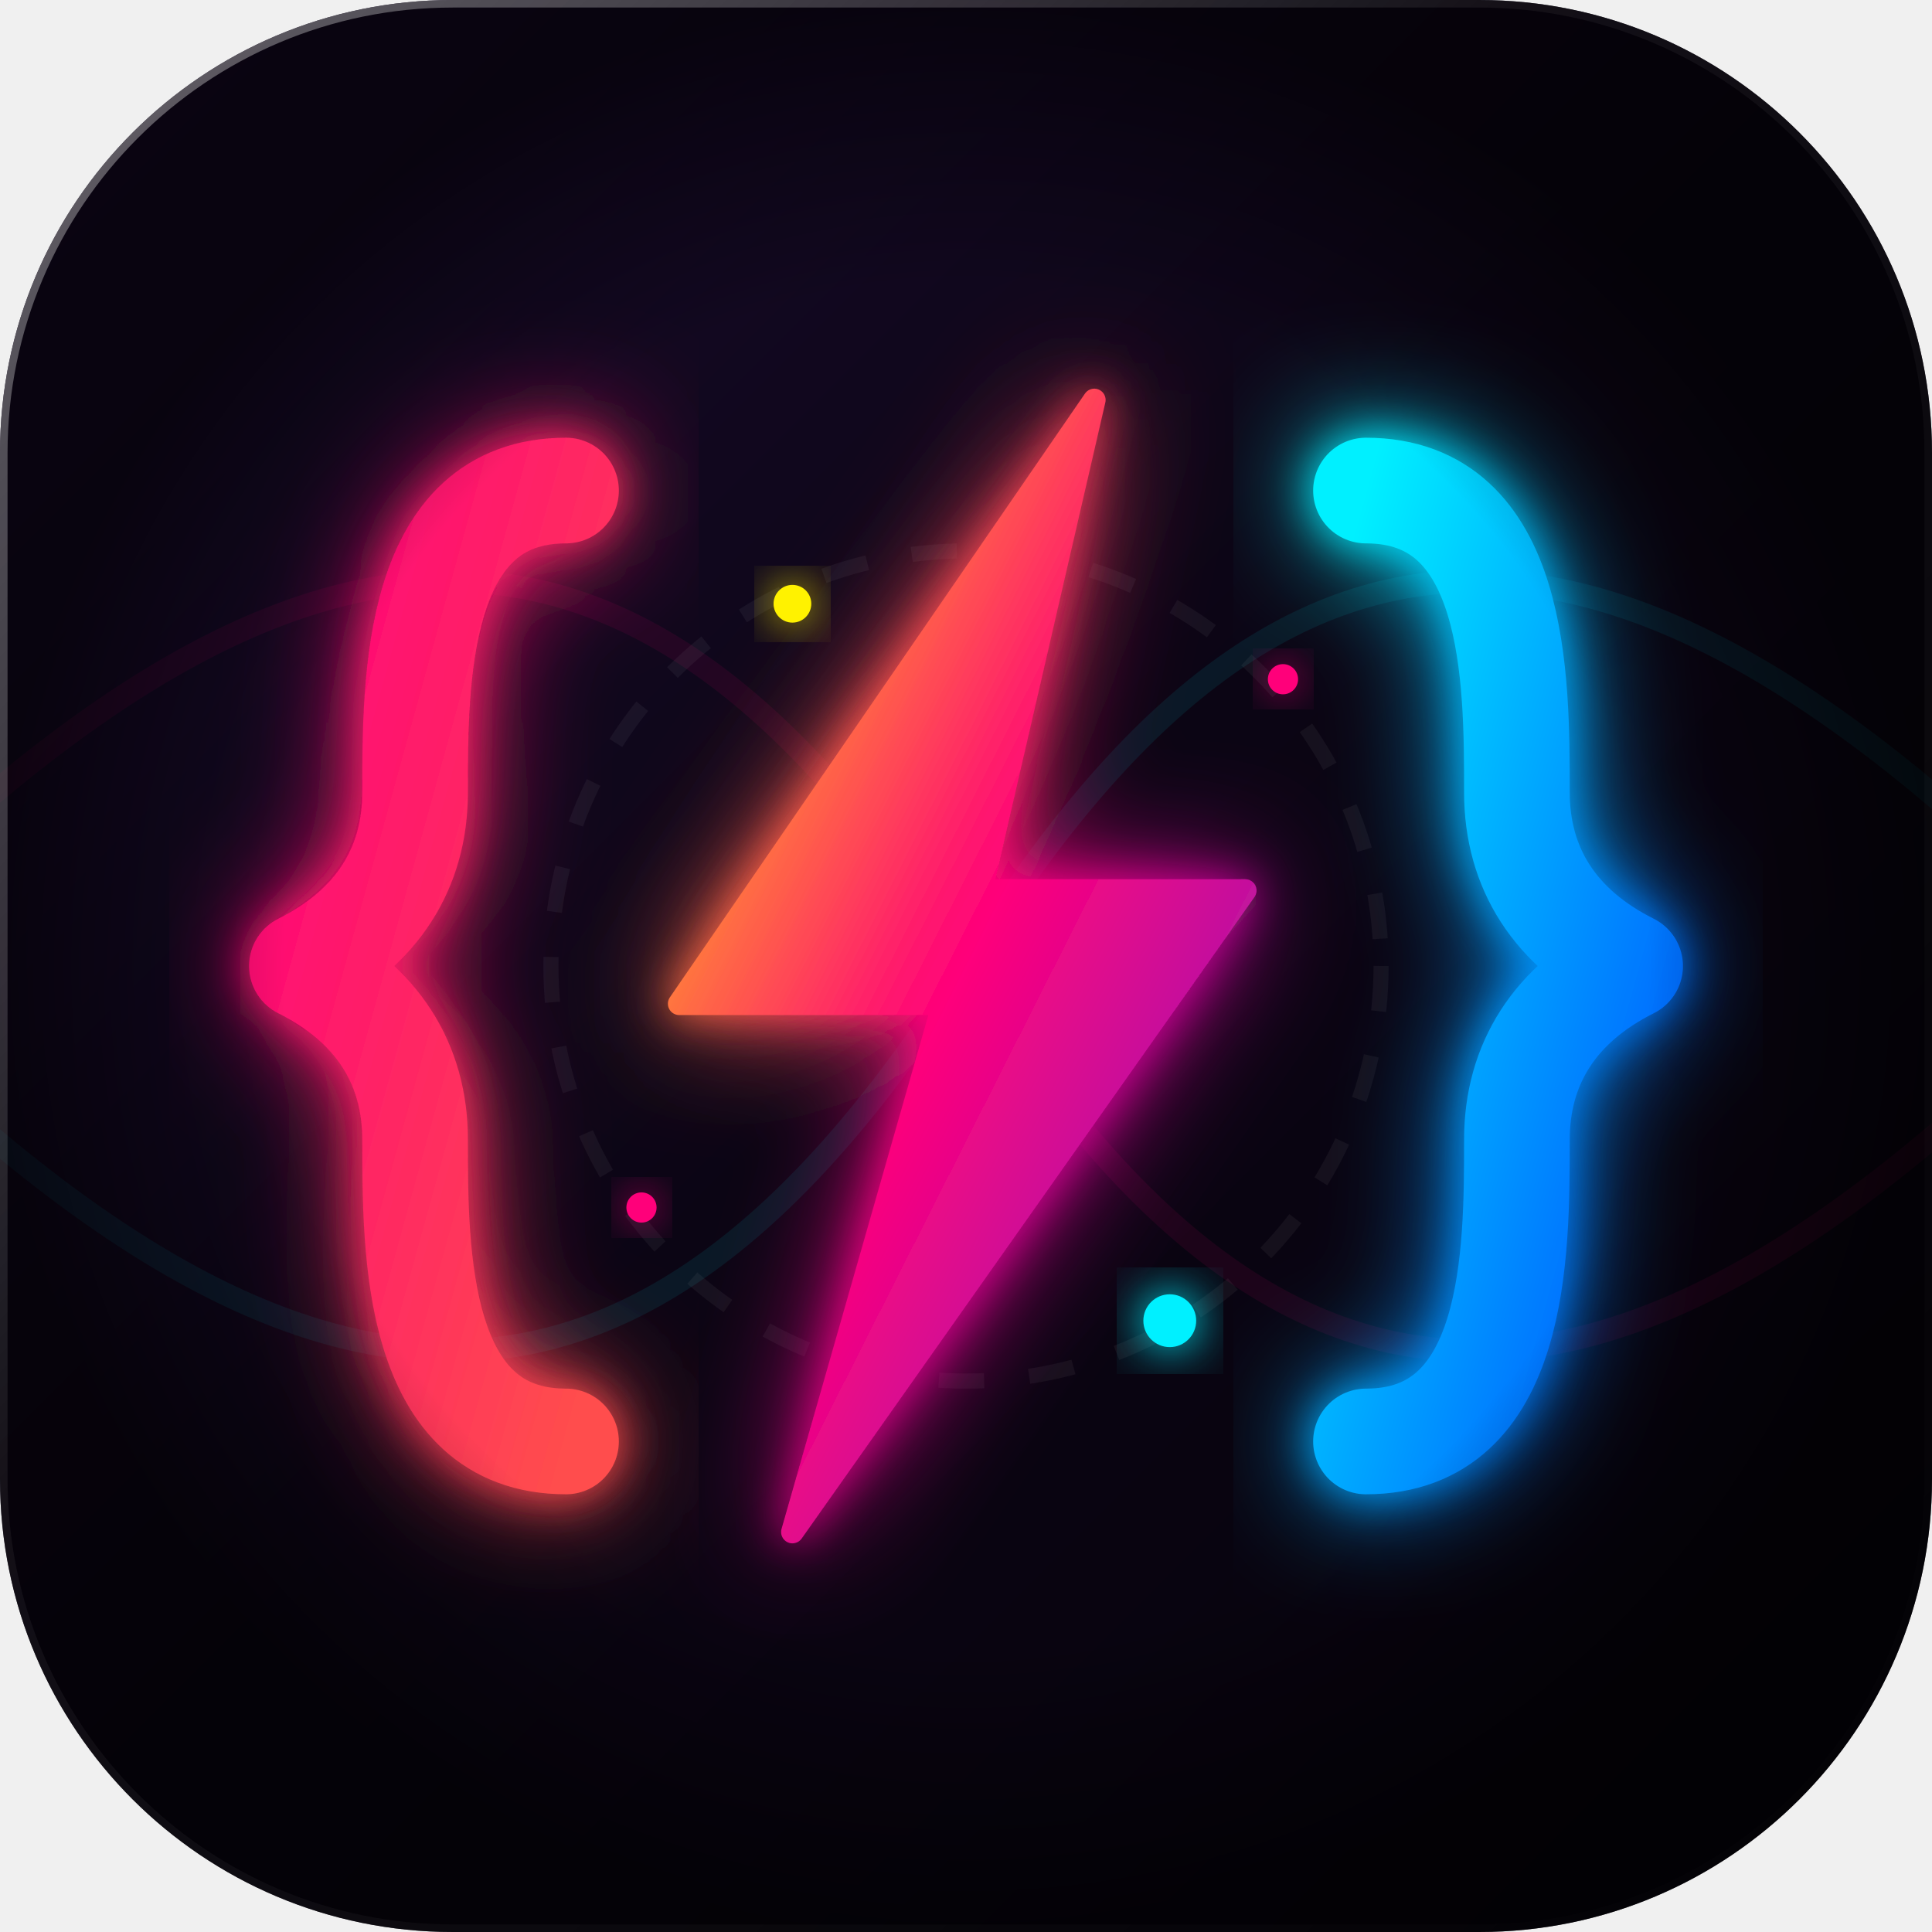
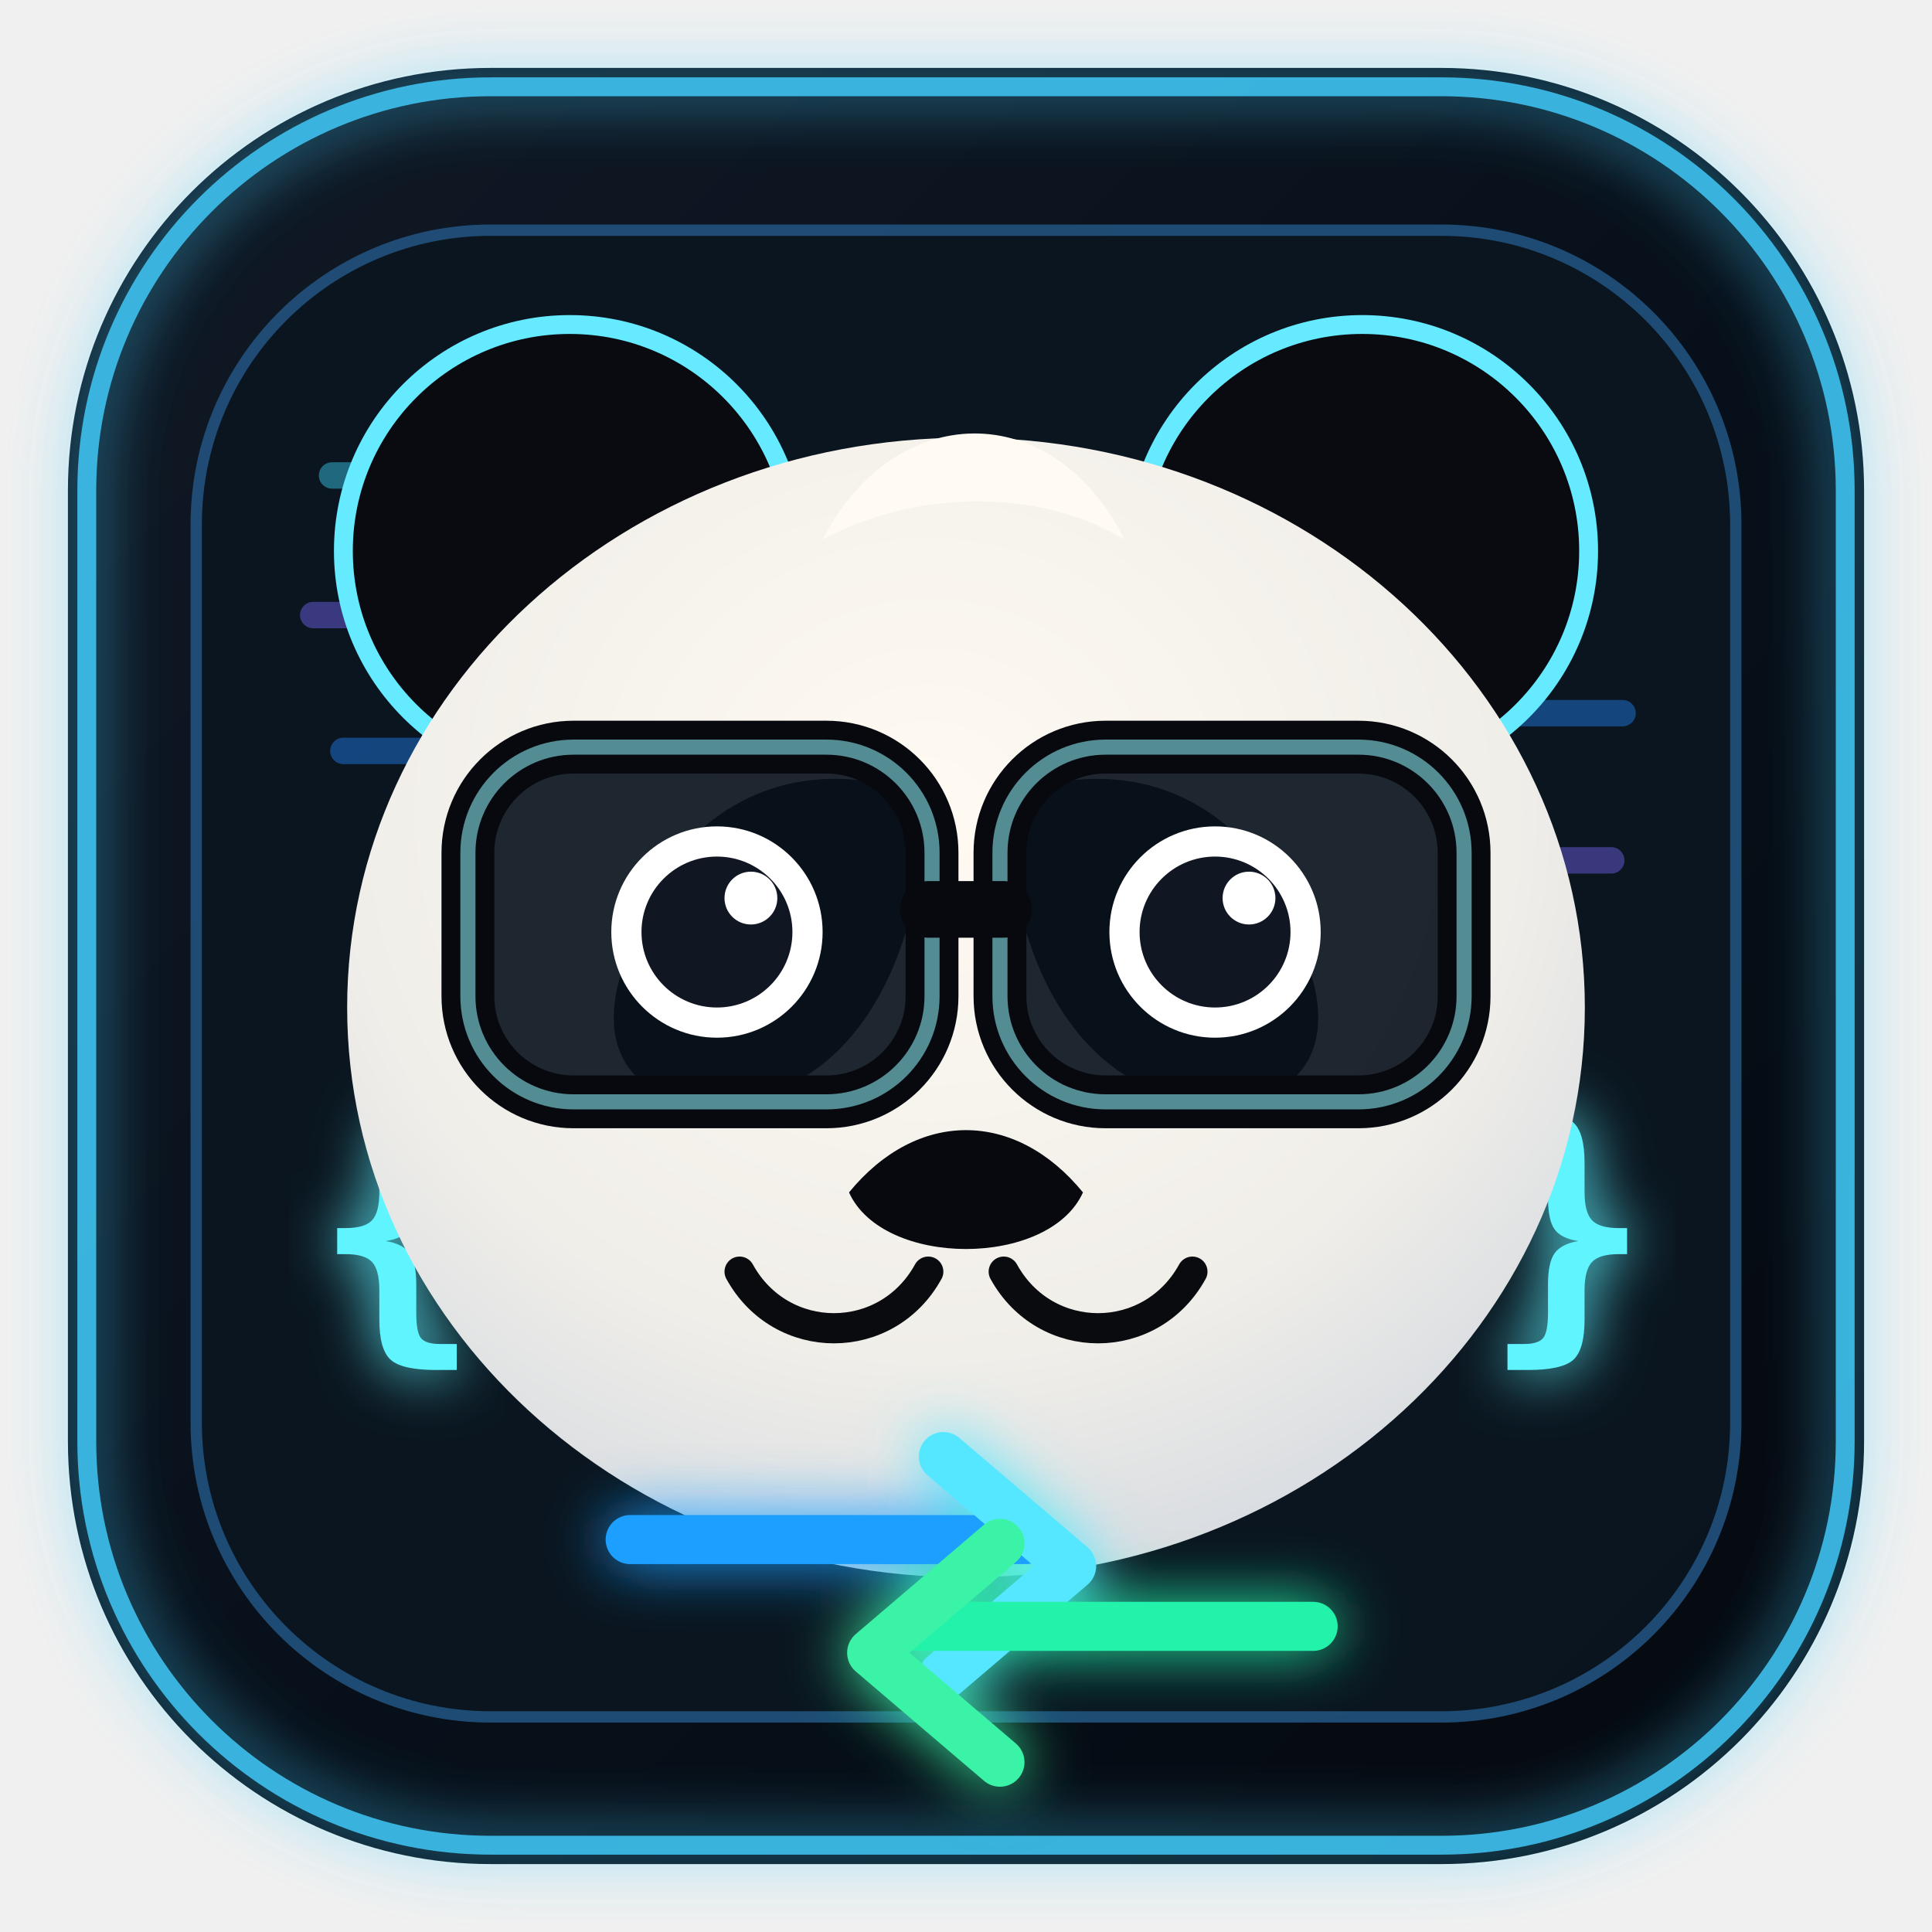
- <svg xmlns="http://www.w3.org/2000/svg" id="the-icon" viewBox="0 0 512 512" width="256" height="256">
+ <svg xmlns="http://www.w3.org/2000/svg" id="payload-panda-icon" viewBox="0 0 512 512" width="256" height="256" role="img" aria-label="PayloadPanda app icon">
  <defs>
-     <linearGradient id="bg-grad" x1="0%" y1="0%" x2="100%" y2="100%">
-       <stop offset="0%" stop-color="#1A0B2E" />
-       <stop offset="50%" stop-color="#0B0514" />
-       <stop offset="100%" stop-color="#05020A" />
+     <linearGradient id="bg" x1="0" y1="0" x2="1" y2="1">
+       <stop offset="0" stop-color="#101925" />
+       <stop offset="0.55" stop-color="#07101a" />
+       <stop offset="1" stop-color="#05080e" />
    </linearGradient>
-     <linearGradient id="glass-edge" x1="0%" y1="0%" x2="100%" y2="100%">
-       <stop offset="0%" stop-color="rgba(255, 255, 255, 0.4)" />
-       <stop offset="40%" stop-color="rgba(255, 255, 255, 0.05)" />
-       <stop offset="100%" stop-color="rgba(255, 255, 255, 0.0)" />
+     <linearGradient id="cyanBlue" x1="0" y1="0" x2="1" y2="1">
+       <stop offset="0" stop-color="#69f5ff" />
+       <stop offset="0.55" stop-color="#1595ff" />
+       <stop offset="1" stop-color="#7d68ff" />
    </linearGradient>
-     <radialGradient id="vignette" cx="50%" cy="50%" r="50%">
-       <stop offset="70%" stop-color="rgba(0,0,0,0)" />
-       <stop offset="100%" stop-color="rgba(0,0,0,0.6)" />
+     <linearGradient id="mintBlue" x1="0" y1="0" x2="1" y2="0">
+       <stop offset="0" stop-color="#34f4a4" />
+       <stop offset="1" stop-color="#3bdcff" />
+     </linearGradient>
+     <radialGradient id="fur" cx="47%" cy="33%" r="72%">
+       <stop offset="0" stop-color="#fffaf2" />
+       <stop offset="0.66" stop-color="#f0eee9" />
+       <stop offset="1" stop-color="#d3d8df" />
    </radialGradient>
-     <linearGradient id="pink-grad" x1="0%" y1="0%" x2="100%" y2="100%">
-       <stop offset="0%" stop-color="#FF007A" />
-       <stop offset="100%" stop-color="#FF4D4D" />
-     </linearGradient>
-     <linearGradient id="cyan-grad" x1="0%" y1="0%" x2="100%" y2="100%">
-       <stop offset="0%" stop-color="#00F0FF" />
-       <stop offset="100%" stop-color="#0057FF" />
-     </linearGradient>
-     <linearGradient id="bolt-grad" x1="0%" y1="0%" x2="100%" y2="100%">
-       <stop offset="0%" stop-color="#FFF200" />
-       <stop offset="50%" stop-color="#FF007A" />
-       <stop offset="100%" stop-color="#7928CA" />
-     </linearGradient>
-     <filter id="super-glow" x="-50%" y="-50%" width="200%" height="200%">
-       <feGaussianBlur in="SourceGraphic" stdDeviation="16" result="blur1" />
-       <feGaussianBlur in="SourceGraphic" stdDeviation="6" result="blur2" />
+     <filter id="softGlow" x="-40%" y="-40%" width="180%" height="180%">
+       <feGaussianBlur stdDeviation="8" result="blur" />
      <feMerge>
-         <feMergeNode in="blur1" />
-         <feMergeNode in="blur2" />
+         <feMergeNode in="blur" />
        <feMergeNode in="SourceGraphic" />
      </feMerge>
    </filter>
  </defs>
-   <rect width="512" height="512" rx="120" fill="url(#bg-grad)" />
-   <path d="M -50 256 C 80 120, 170 120, 256 256 C 340 392, 430 392, 560 256" fill="none" stroke="rgba(255, 0, 122, 0.08)" stroke-width="6" stroke-linecap="round" />
-   <path d="M -50 256 C 80 392, 170 392, 256 256 C 340 120, 430 120, 560 256" fill="none" stroke="rgba(0, 240, 255, 0.08)" stroke-width="6" stroke-linecap="round" />
-   <circle cx="256" cy="256" r="110" fill="none" stroke="rgba(255, 255, 255, 0.05)" stroke-width="4" stroke-dasharray="12 12" />
-   <path d="M 150 130 C 110 130, 110 180, 110 210 C 110 230, 100 246, 80 256 C 100 266, 110 282, 110 302 C 110 332, 110 382, 150 382" fill="none" stroke="url(#pink-grad)" stroke-width="28" stroke-linecap="round" stroke-linejoin="round" filter="url(#super-glow)" />
-   <path d="M 362 130 C 402 130, 402 180, 402 210 C 402 230, 412 246, 432 256 C 412 266, 402 282, 402 302 C 402 332, 402 382, 362 382" fill="none" stroke="url(#cyan-grad)" stroke-width="28" stroke-linecap="round" stroke-linejoin="round" filter="url(#super-glow)" />
-   <path d="M 290 106 L 180 266 L 250 266 L 210 406 L 330 236 L 260 236 Z" fill="url(#bolt-grad)" stroke="url(#bolt-grad)" stroke-width="6" stroke-linejoin="round" filter="url(#super-glow)" />
-   <circle cx="210" cy="160" r="5" fill="#FFF200" filter="url(#super-glow)" />
-   <circle cx="310" cy="350" r="7" fill="#00F0FF" filter="url(#super-glow)" />
-   <circle cx="170" cy="320" r="4" fill="#FF007A" filter="url(#super-glow)" />
-   <circle cx="340" cy="180" r="4" fill="#FF007A" filter="url(#super-glow)" />
-   <rect width="512" height="512" rx="120" fill="url(#vignette)" pointer-events="none" />
-   <rect width="510" height="510" x="1" y="1" rx="119" fill="none" stroke="url(#glass-edge)" stroke-width="2" pointer-events="none" />
+   <rect x="18" y="18" width="476" height="476" rx="112" fill="url(#bg)" />
+   <rect x="23" y="23" width="466" height="466" rx="107" fill="none" stroke="#42cfff" stroke-width="5" opacity="0.85" filter="url(#softGlow)" />
+   <rect x="52" y="61" width="408" height="394" rx="78" fill="#0a1520" stroke="#1f4e78" stroke-width="3" opacity="0.95" />
+   <g opacity="0.42" stroke-linecap="round" stroke-width="7">
+     <path d="M88 126h45" stroke="#3bdcff" />
+     <path d="M83 163h69" stroke="#7d68ff" />
+     <path d="M91 199h55" stroke="#2489ff" />
+     <path d="M371 150h42" stroke="#3bdcff" />
+     <path d="M360 189h70" stroke="#2489ff" />
+     <path d="M381 228h46" stroke="#7d68ff" />
+   </g>
+   <text x="83" y="351" fill="#61f4ff" font-family="Consolas, monospace" font-size="74" font-weight="700" filter="url(#softGlow)">{</text>
+   <text x="393" y="351" fill="#61f4ff" font-family="Consolas, monospace" font-size="74" font-weight="700" filter="url(#softGlow)">}</text>
+   <g>
+     <circle cx="151" cy="146" r="60" fill="#090b11" stroke="#65eaff" stroke-width="5" />
+     <circle cx="361" cy="146" r="60" fill="#090b11" stroke="#65eaff" stroke-width="5" />
+     <ellipse cx="256" cy="267" rx="164" ry="151" fill="url(#fur)" />
+     <path d="M218 143c19-37 61-38 80 0-23-14-56-13-80 0Z" fill="#fffaf2" />
+     <path d="M166 254c10-38 42-57 79-43 0 48-23 83-59 81-19-1-29-15-20-38Z" fill="#111219" />
+     <path d="M346 254c-10-38-42-57-79-43 0 48 23 83 59 81 19-1 29-15 20-38Z" fill="#111219" />
+   </g>
+   <g>
+     <rect x="124" y="198" width="123" height="94" rx="28" fill="#07101b" opacity="0.9" />
+     <rect x="124" y="198" width="123" height="94" rx="28" fill="none" stroke="#07090e" stroke-width="14" />
+     <rect x="124" y="198" width="123" height="94" rx="28" fill="none" stroke="#92f7ff" stroke-width="4" opacity="0.55" />
+     <rect x="265" y="198" width="123" height="94" rx="28" fill="#07101b" opacity="0.9" />
+     <rect x="265" y="198" width="123" height="94" rx="28" fill="none" stroke="#07090e" stroke-width="14" />
+     <rect x="265" y="198" width="123" height="94" rx="28" fill="none" stroke="#92f7ff" stroke-width="4" opacity="0.55" />
+     <path d="M246 241h20" stroke="#07090e" stroke-width="15" stroke-linecap="round" />
+     <circle cx="190" cy="247" r="28" fill="#ffffff" />
+     <circle cx="190" cy="247" r="20" fill="#111623" />
+     <circle cx="199" cy="238" r="7" fill="#ffffff" />
+     <circle cx="322" cy="247" r="28" fill="#ffffff" />
+     <circle cx="322" cy="247" r="20" fill="#111623" />
+     <circle cx="331" cy="238" r="7" fill="#ffffff" />
+     <path d="M155 264h47M301 264h47" stroke="url(#cyanBlue)" stroke-width="7" stroke-linecap="round" />
+     <path d="M166 280h52M291 280h52" stroke="url(#mintBlue)" stroke-width="6" stroke-linecap="round" />
+   </g>
+   <path d="M225 316c18-22 44-22 62 0-9 20-53 20-62 0Z" fill="#07090e" />
+   <path d="M246 337c-11 20-39 20-50 0M266 337c11 20 39 20 50 0" fill="none" stroke="#0a0b0f" stroke-width="8" stroke-linecap="round" />
+   <g filter="url(#softGlow)">
+     <path d="M167 408h105" stroke="#1c9fff" stroke-width="13" stroke-linecap="round" />
+     <path d="M250 386l34 29-34 29" fill="none" stroke="#54e7ff" stroke-width="13" stroke-linecap="round" stroke-linejoin="round" />
+     <path d="M348 431H243" stroke="#23f2aa" stroke-width="13" stroke-linecap="round" />
+     <path d="M265 409l-34 29 34 29" fill="none" stroke="#3bf3a6" stroke-width="13" stroke-linecap="round" stroke-linejoin="round" />
+   </g>
</svg>
